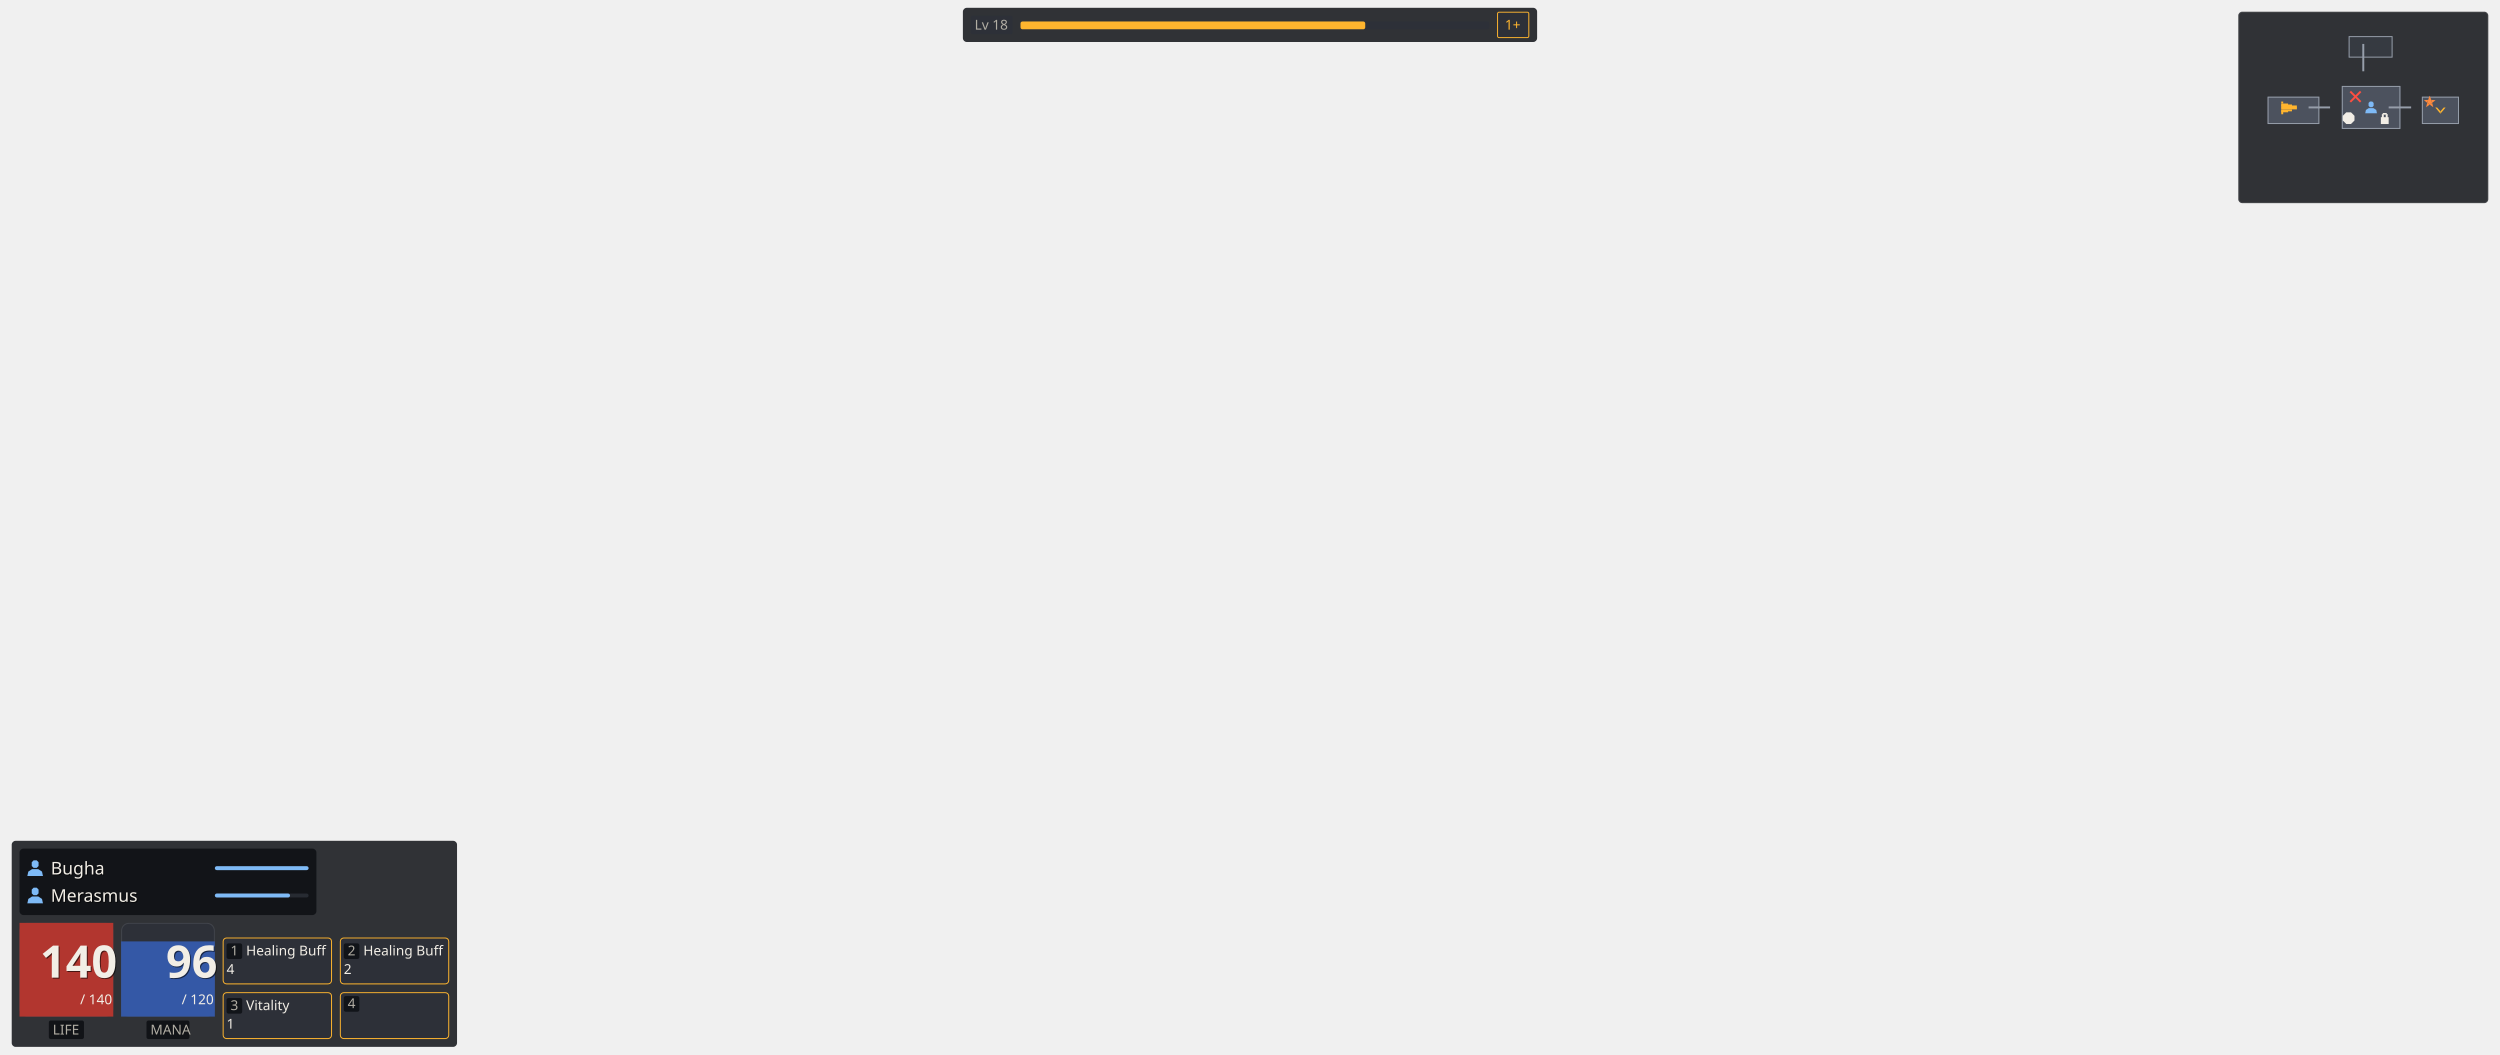
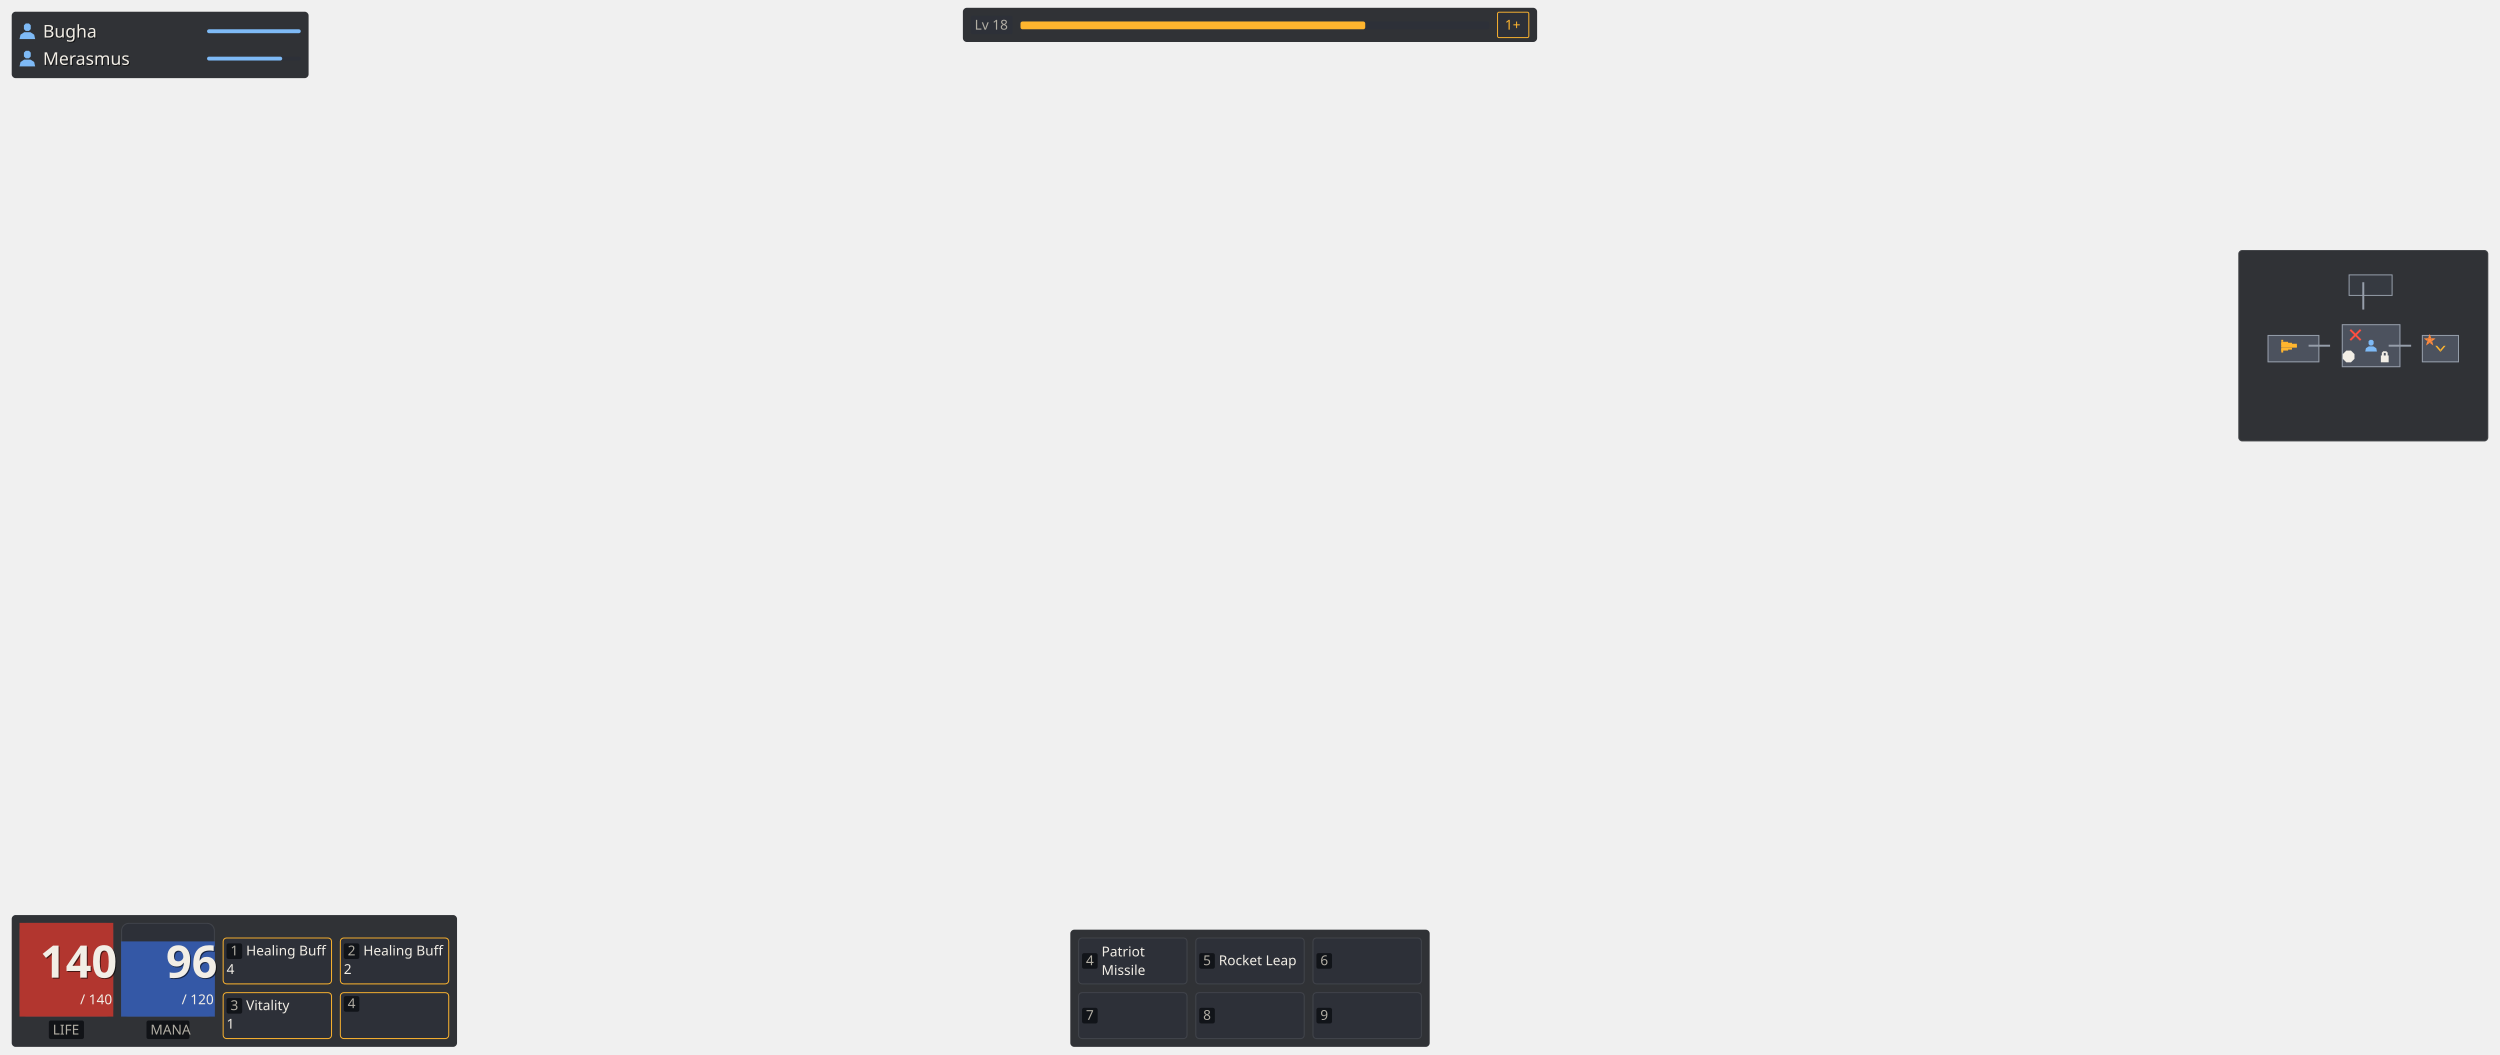
<svg xmlns="http://www.w3.org/2000/svg" width="2560" height="1080" viewBox="0 0 2560 1080" data-scale="1">
-   <rect x="12" y="861" width="456" height="211" rx="4" fill="#0d0f13" fill-opacity="0.84" data-e="1" />
-   <rect x="20" y="869" width="304" height="68" rx="4" fill="#0d0f13" fill-opacity="0.84" data-e="4" />
-   <polygon points="34.4,881 37.6,881 39.5,882.9 39.5,886.8 37.6,888.7 34.4,888.7 32.5,886.8 32.5,882.9" fill="#7ebaf6" data-e="7" />
-   <polygon points="32.8,890 39.2,890 43,892.5 44,897 28,897 29,892.5" fill="#7ebaf6" data-e="7" />
-   <text x="53" y="896.45" font-family="IBM Plex Sans" font-size="18" font-weight="400" fill="#000000" fill-opacity="0.6" xml:space="preserve" data-e="8">Bugha</text>
-   <text x="52" y="895.45" font-family="IBM Plex Sans" font-size="18" font-weight="400" fill="#f2eee6" xml:space="preserve" data-e="8">Bugha</text>
-   <rect x="220" y="887" width="96" height="4" rx="2" fill="#2c3038" fill-opacity="0.82" data-e="9" />
-   <rect x="220" y="887" width="96" height="4" rx="2" fill="#7ebaf6" data-e="10" />
-   <polygon points="34.4,909 37.6,909 39.5,910.9 39.5,914.8 37.6,916.7 34.4,916.7 32.5,914.8 32.5,910.9" fill="#7ebaf6" data-e="13" />
-   <polygon points="32.8,918 39.2,918 43,920.5 44,925 28,925 29,920.5" fill="#7ebaf6" data-e="13" />
-   <text x="53" y="924.45" font-family="IBM Plex Sans" font-size="18" font-weight="400" fill="#000000" fill-opacity="0.6" xml:space="preserve" data-e="14">Merasmus</text>
-   <text x="52" y="923.45" font-family="IBM Plex Sans" font-size="18" font-weight="400" fill="#f2eee6" xml:space="preserve" data-e="14">Merasmus</text>
-   <rect x="220" y="915" width="96" height="4" rx="2" fill="#2c3038" fill-opacity="0.82" data-e="15" />
-   <rect x="220" y="915" width="77" height="4" rx="2" fill="#7ebaf6" data-e="16" />
-   <rect x="20" y="945" width="96" height="96" rx="8" fill="#2c3038" fill-opacity="0.82" data-e="21" />
-   <rect x="20.5" y="945.5" width="95" height="95" rx="7.5" fill="none" stroke="#ffffff" stroke-opacity="0.1" stroke-width="1" data-e="21" />
+   <rect x="12" y="937" width="456" height="135" rx="4" fill="#0d0f13" fill-opacity="0.84" data-e="1" />
+   <rect x="20" y="945" width="96" height="96" rx="8" fill="#2c3038" fill-opacity="0.82" data-e="7" />
+   <rect x="20.5" y="945.5" width="95" height="95" rx="7.5" fill="none" stroke="#ffffff" stroke-opacity="0.1" stroke-width="1" data-e="7" />
  <clipPath id="c0">
    <rect x="20" y="945" width="96" height="96" />
  </clipPath>
-   <g clip-path="url(#c0)" data-e="22">
-     <rect x="20" y="945" width="96" height="96" fill="#b2362f" data-e="23" />
+   <g clip-path="url(#c0)" data-e="8">
+     <rect x="20" y="945" width="96" height="96" fill="#b2362f" data-e="9" />
  </g>
-   <text x="42" y="1002.15" font-family="IBM Plex Sans Condensed" font-size="46" font-weight="700" fill="#000000" fill-opacity="0.6" xml:space="preserve" data-e="25">140</text>
-   <text x="41" y="1001.15" font-family="IBM Plex Sans Condensed" font-size="46" font-weight="700" fill="#f2eee6" xml:space="preserve" data-e="25">140</text>
-   <text x="82" y="1028.35" font-family="IBM Plex Sans" font-size="14" font-weight="400" fill="#f2eee6" xml:space="preserve" data-e="26">/ 140</text>
-   <rect x="50" y="1045" width="36" height="19" rx="2" fill="#111317" data-e="27" />
-   <text x="54" y="1059.35" font-family="IBM Plex Sans Condensed" font-size="14" font-weight="500" fill="#b2aea4" xml:space="preserve" data-e="28">LIFE</text>
-   <rect x="124" y="945" width="96" height="96" rx="8" fill="#2c3038" fill-opacity="0.82" data-e="30" />
-   <rect x="124.5" y="945.5" width="95" height="95" rx="7.5" fill="none" stroke="#ffffff" stroke-opacity="0.1" stroke-width="1" data-e="30" />
+   <text x="42" y="1002.15" font-family="IBM Plex Sans Condensed" font-size="46" font-weight="700" fill="#000000" fill-opacity="0.6" xml:space="preserve" data-e="11">140</text>
+   <text x="41" y="1001.15" font-family="IBM Plex Sans Condensed" font-size="46" font-weight="700" fill="#f2eee6" xml:space="preserve" data-e="11">140</text>
+   <text x="82" y="1028.35" font-family="IBM Plex Sans" font-size="14" font-weight="400" fill="#f2eee6" xml:space="preserve" data-e="12">/ 140</text>
+   <rect x="50" y="1045" width="36" height="19" rx="2" fill="#111317" data-e="13" />
+   <text x="54" y="1059.35" font-family="IBM Plex Sans Condensed" font-size="14" font-weight="500" fill="#b2aea4" xml:space="preserve" data-e="14">LIFE</text>
+   <rect x="124" y="945" width="96" height="96" rx="8" fill="#2c3038" fill-opacity="0.82" data-e="16" />
+   <rect x="124.5" y="945.5" width="95" height="95" rx="7.5" fill="none" stroke="#ffffff" stroke-opacity="0.1" stroke-width="1" data-e="16" />
  <clipPath id="c1">
    <rect x="124" y="945" width="96" height="96" />
  </clipPath>
-   <g clip-path="url(#c1)" data-e="31">
-     <rect x="124" y="964" width="96" height="77" fill="#3458a6" data-e="32" />
+   <g clip-path="url(#c1)" data-e="17">
+     <rect x="124" y="964" width="96" height="77" fill="#3458a6" data-e="18" />
  </g>
-   <text x="171" y="1002.15" font-family="IBM Plex Sans Condensed" font-size="46" font-weight="700" fill="#000000" fill-opacity="0.6" xml:space="preserve" data-e="34">96</text>
-   <text x="170" y="1001.15" font-family="IBM Plex Sans Condensed" font-size="46" font-weight="700" fill="#f2eee6" xml:space="preserve" data-e="34">96</text>
-   <text x="186" y="1028.35" font-family="IBM Plex Sans" font-size="14" font-weight="400" fill="#f2eee6" xml:space="preserve" data-e="35">/ 120</text>
-   <rect x="150" y="1045" width="44" height="19" rx="2" fill="#111317" data-e="36" />
-   <text x="154" y="1059.35" font-family="IBM Plex Sans Condensed" font-size="14" font-weight="500" fill="#b2aea4" xml:space="preserve" data-e="37">MANA</text>
-   <rect x="228" y="960" width="112" height="48" rx="4" fill="#2c3038" fill-opacity="0.82" data-e="40" />
-   <rect x="228.5" y="960.5" width="111" height="47" rx="3.5" fill="none" stroke="#ffb52e" stroke-width="1" data-e="40" />
-   <rect x="232" y="966" width="16" height="16" rx="2" fill="#0d0f13" fill-opacity="0.84" data-e="43" />
-   <text x="236" y="978.35" font-family="IBM Plex Sans" font-size="14" font-weight="400" fill="#b2aea4" xml:space="preserve" data-e="44">1</text>
-   <text x="252" y="978.35" font-family="IBM Plex Sans" font-size="14" font-weight="400" fill="#f2eee6" xml:space="preserve" data-e="45">Healing Buff</text>
-   <text x="232" y="997.35" font-family="IBM Plex Sans Condensed" font-size="14" font-weight="500" fill="#f2eee6" xml:space="preserve" data-e="47">4</text>
-   <rect x="348" y="960" width="112" height="48" rx="4" fill="#2c3038" fill-opacity="0.82" data-e="48" />
-   <rect x="348.5" y="960.5" width="111" height="47" rx="3.5" fill="none" stroke="#ffb52e" stroke-width="1" data-e="48" />
-   <rect x="352" y="966" width="16" height="16" rx="2" fill="#0d0f13" fill-opacity="0.84" data-e="51" />
-   <text x="356" y="978.35" font-family="IBM Plex Sans" font-size="14" font-weight="400" fill="#b2aea4" xml:space="preserve" data-e="52">2</text>
-   <text x="372" y="978.35" font-family="IBM Plex Sans" font-size="14" font-weight="400" fill="#f2eee6" xml:space="preserve" data-e="53">Healing Buff</text>
-   <text x="352" y="997.35" font-family="IBM Plex Sans Condensed" font-size="14" font-weight="500" fill="#f2eee6" xml:space="preserve" data-e="55">2</text>
-   <rect x="228" y="1016" width="112" height="48" rx="4" fill="#2c3038" fill-opacity="0.82" data-e="56" />
-   <rect x="228.5" y="1016.5" width="111" height="47" rx="3.5" fill="none" stroke="#ffb52e" stroke-width="1" data-e="56" />
-   <rect x="232" y="1022" width="16" height="16" rx="2" fill="#0d0f13" fill-opacity="0.84" data-e="59" />
-   <text x="236" y="1034.35" font-family="IBM Plex Sans" font-size="14" font-weight="400" fill="#b2aea4" xml:space="preserve" data-e="60">3</text>
-   <text x="252" y="1034.35" font-family="IBM Plex Sans" font-size="14" font-weight="400" fill="#f2eee6" xml:space="preserve" data-e="61">Vitality</text>
-   <text x="232" y="1053.35" font-family="IBM Plex Sans Condensed" font-size="14" font-weight="500" fill="#f2eee6" xml:space="preserve" data-e="63">1</text>
-   <rect x="348" y="1016" width="112" height="48" rx="4" fill="#2c3038" fill-opacity="0.82" data-e="64" />
-   <rect x="348.5" y="1016.5" width="111" height="47" rx="3.5" fill="none" stroke="#ffb52e" stroke-width="1" data-e="64" />
-   <rect x="352" y="1020" width="16" height="16" rx="2" fill="#0d0f13" fill-opacity="0.84" data-e="67" />
-   <text x="356" y="1032.35" font-family="IBM Plex Sans" font-size="14" font-weight="400" fill="#b2aea4" xml:space="preserve" data-e="68">4</text>
-   <rect x="986" y="8" width="588" height="35" rx="4" fill="#0d0f13" fill-opacity="0.84" data-e="71" />
-   <rect x="994" y="16" width="43" height="19" rx="2" fill="#2c3038" fill-opacity="0.82" data-e="72" />
-   <text x="998" y="30.35" font-family="IBM Plex Sans" font-size="14" font-weight="400" fill="#b2aea4" xml:space="preserve" data-e="73">Lv 18</text>
-   <rect x="1045" y="22" width="480" height="8" rx="2" fill="#2c3038" fill-opacity="0.82" data-e="74" />
-   <rect x="1045" y="22" width="353" height="8" rx="2" fill="#ffb52e" data-e="75" />
-   <rect x="1533" y="12" width="33" height="27" rx="2" fill="#2c3038" fill-opacity="0.82" data-e="76" />
-   <rect x="1533.5" y="12.5" width="32" height="26" rx="1.5" fill="none" stroke="#ffb52e" stroke-width="1" data-e="76" />
-   <text x="1541" y="30.35" font-family="IBM Plex Sans" font-size="14" font-weight="400" fill="#ffb52e" xml:space="preserve" data-e="77">1+</text>
-   <rect x="2292" y="12" width="256" height="196" rx="4" fill="#0d0f13" fill-opacity="0.84" data-e="82" />
-   <rect x="2292.5" y="12.5" width="255" height="195" rx="3.5" fill="none" stroke="#ffffff" stroke-opacity="0.1" stroke-width="1" data-e="82" />
+   <text x="171" y="1002.15" font-family="IBM Plex Sans Condensed" font-size="46" font-weight="700" fill="#000000" fill-opacity="0.6" xml:space="preserve" data-e="20">96</text>
+   <text x="170" y="1001.15" font-family="IBM Plex Sans Condensed" font-size="46" font-weight="700" fill="#f2eee6" xml:space="preserve" data-e="20">96</text>
+   <text x="186" y="1028.35" font-family="IBM Plex Sans" font-size="14" font-weight="400" fill="#f2eee6" xml:space="preserve" data-e="21">/ 120</text>
+   <rect x="150" y="1045" width="44" height="19" rx="2" fill="#111317" data-e="22" />
+   <text x="154" y="1059.35" font-family="IBM Plex Sans Condensed" font-size="14" font-weight="500" fill="#b2aea4" xml:space="preserve" data-e="23">MANA</text>
+   <rect x="228" y="960" width="112" height="48" rx="4" fill="#2c3038" fill-opacity="0.82" data-e="26" />
+   <rect x="228.5" y="960.5" width="111" height="47" rx="3.5" fill="none" stroke="#ffb52e" stroke-width="1" data-e="26" />
+   <rect x="232" y="966" width="16" height="16" rx="2" fill="#0d0f13" fill-opacity="0.84" data-e="29" />
+   <text x="236" y="978.35" font-family="IBM Plex Sans" font-size="14" font-weight="400" fill="#b2aea4" xml:space="preserve" data-e="30">1</text>
+   <text x="252" y="978.35" font-family="IBM Plex Sans" font-size="14" font-weight="400" fill="#f2eee6" xml:space="preserve" data-e="31">Healing Buff</text>
+   <text x="232" y="997.35" font-family="IBM Plex Sans Condensed" font-size="14" font-weight="500" fill="#f2eee6" xml:space="preserve" data-e="33">4</text>
+   <rect x="348" y="960" width="112" height="48" rx="4" fill="#2c3038" fill-opacity="0.82" data-e="34" />
+   <rect x="348.5" y="960.5" width="111" height="47" rx="3.5" fill="none" stroke="#ffb52e" stroke-width="1" data-e="34" />
+   <rect x="352" y="966" width="16" height="16" rx="2" fill="#0d0f13" fill-opacity="0.84" data-e="37" />
+   <text x="356" y="978.35" font-family="IBM Plex Sans" font-size="14" font-weight="400" fill="#b2aea4" xml:space="preserve" data-e="38">2</text>
+   <text x="372" y="978.35" font-family="IBM Plex Sans" font-size="14" font-weight="400" fill="#f2eee6" xml:space="preserve" data-e="39">Healing Buff</text>
+   <text x="352" y="997.35" font-family="IBM Plex Sans Condensed" font-size="14" font-weight="500" fill="#f2eee6" xml:space="preserve" data-e="41">2</text>
+   <rect x="228" y="1016" width="112" height="48" rx="4" fill="#2c3038" fill-opacity="0.82" data-e="42" />
+   <rect x="228.5" y="1016.5" width="111" height="47" rx="3.5" fill="none" stroke="#ffb52e" stroke-width="1" data-e="42" />
+   <rect x="232" y="1022" width="16" height="16" rx="2" fill="#0d0f13" fill-opacity="0.84" data-e="45" />
+   <text x="236" y="1034.35" font-family="IBM Plex Sans" font-size="14" font-weight="400" fill="#b2aea4" xml:space="preserve" data-e="46">3</text>
+   <text x="252" y="1034.35" font-family="IBM Plex Sans" font-size="14" font-weight="400" fill="#f2eee6" xml:space="preserve" data-e="47">Vitality</text>
+   <text x="232" y="1053.35" font-family="IBM Plex Sans Condensed" font-size="14" font-weight="500" fill="#f2eee6" xml:space="preserve" data-e="49">1</text>
+   <rect x="348" y="1016" width="112" height="48" rx="4" fill="#2c3038" fill-opacity="0.82" data-e="50" />
+   <rect x="348.5" y="1016.5" width="111" height="47" rx="3.5" fill="none" stroke="#ffb52e" stroke-width="1" data-e="50" />
+   <rect x="352" y="1020" width="16" height="16" rx="2" fill="#0d0f13" fill-opacity="0.84" data-e="53" />
+   <text x="356" y="1032.35" font-family="IBM Plex Sans" font-size="14" font-weight="400" fill="#b2aea4" xml:space="preserve" data-e="54">4</text>
+   <rect x="986" y="8" width="588" height="35" rx="4" fill="#0d0f13" fill-opacity="0.84" data-e="57" />
+   <rect x="994" y="16" width="43" height="19" rx="2" fill="#2c3038" fill-opacity="0.82" data-e="58" />
+   <text x="998" y="30.35" font-family="IBM Plex Sans" font-size="14" font-weight="400" fill="#b2aea4" xml:space="preserve" data-e="59">Lv 18</text>
+   <rect x="1045" y="22" width="480" height="8" rx="2" fill="#2c3038" fill-opacity="0.82" data-e="60" />
+   <rect x="1045" y="22" width="353" height="8" rx="2" fill="#ffb52e" data-e="61" />
+   <rect x="1533" y="12" width="33" height="27" rx="2" fill="#2c3038" fill-opacity="0.82" data-e="62" />
+   <rect x="1533.5" y="12.5" width="32" height="26" rx="1.5" fill="none" stroke="#ffb52e" stroke-width="1" data-e="62" />
+   <text x="1541" y="30.35" font-family="IBM Plex Sans" font-size="14" font-weight="400" fill="#ffb52e" xml:space="preserve" data-e="63">1+</text>
+   <rect x="1096" y="952" width="368" height="120" rx="4" fill="#0d0f13" fill-opacity="0.84" data-e="65" />
+   <rect x="1104" y="960" width="112" height="48" rx="4" fill="#2c3038" fill-opacity="0.82" data-e="68" />
+   <rect x="1104.5" y="960.5" width="111" height="47" rx="3.5" fill="none" stroke="#ffffff" stroke-opacity="0.1" stroke-width="1" data-e="68" />
+   <rect x="1108" y="976" width="16" height="16" rx="2" fill="#0d0f13" fill-opacity="0.84" data-e="70" />
+   <text x="1112" y="988.35" font-family="IBM Plex Sans" font-size="14" font-weight="400" fill="#b2aea4" xml:space="preserve" data-e="71">4</text>
+   <text x="1128" y="979.35" font-family="IBM Plex Sans" font-size="14" font-weight="400" fill="#f2eee6" xml:space="preserve" data-e="72">Patriot</text>
+   <text x="1128" y="998.35" font-family="IBM Plex Sans" font-size="14" font-weight="400" fill="#f2eee6" xml:space="preserve" data-e="72">Missile</text>
+   <rect x="1224" y="960" width="112" height="48" rx="4" fill="#2c3038" fill-opacity="0.82" data-e="73" />
+   <rect x="1224.5" y="960.5" width="111" height="47" rx="3.5" fill="none" stroke="#ffffff" stroke-opacity="0.1" stroke-width="1" data-e="73" />
+   <rect x="1228" y="976" width="16" height="16" rx="2" fill="#0d0f13" fill-opacity="0.84" data-e="75" />
+   <text x="1232" y="988.35" font-family="IBM Plex Sans" font-size="14" font-weight="400" fill="#b2aea4" xml:space="preserve" data-e="76">5</text>
+   <text x="1248" y="988.35" font-family="IBM Plex Sans" font-size="14" font-weight="400" fill="#f2eee6" xml:space="preserve" data-e="77">Rocket Leap</text>
+   <rect x="1344" y="960" width="112" height="48" rx="4" fill="#2c3038" fill-opacity="0.82" data-e="78" />
+   <rect x="1344.5" y="960.5" width="111" height="47" rx="3.5" fill="none" stroke="#ffffff" stroke-opacity="0.1" stroke-width="1" data-e="78" />
+   <rect x="1348" y="976" width="16" height="16" rx="2" fill="#0d0f13" fill-opacity="0.84" data-e="80" />
+   <text x="1352" y="988.35" font-family="IBM Plex Sans" font-size="14" font-weight="400" fill="#b2aea4" xml:space="preserve" data-e="81">6</text>
+   <rect x="1104" y="1016" width="112" height="48" rx="4" fill="#2c3038" fill-opacity="0.82" data-e="82" />
+   <rect x="1104.5" y="1016.5" width="111" height="47" rx="3.5" fill="none" stroke="#ffffff" stroke-opacity="0.1" stroke-width="1" data-e="82" />
+   <rect x="1108" y="1032" width="16" height="16" rx="2" fill="#0d0f13" fill-opacity="0.84" data-e="84" />
+   <text x="1112" y="1044.35" font-family="IBM Plex Sans" font-size="14" font-weight="400" fill="#b2aea4" xml:space="preserve" data-e="85">7</text>
+   <rect x="1224" y="1016" width="112" height="48" rx="4" fill="#2c3038" fill-opacity="0.82" data-e="86" />
+   <rect x="1224.5" y="1016.5" width="111" height="47" rx="3.5" fill="none" stroke="#ffffff" stroke-opacity="0.1" stroke-width="1" data-e="86" />
+   <rect x="1228" y="1032" width="16" height="16" rx="2" fill="#0d0f13" fill-opacity="0.84" data-e="88" />
+   <text x="1232" y="1044.35" font-family="IBM Plex Sans" font-size="14" font-weight="400" fill="#b2aea4" xml:space="preserve" data-e="89">8</text>
+   <rect x="1344" y="1016" width="112" height="48" rx="4" fill="#2c3038" fill-opacity="0.82" data-e="90" />
+   <rect x="1344.5" y="1016.5" width="111" height="47" rx="3.5" fill="none" stroke="#ffffff" stroke-opacity="0.1" stroke-width="1" data-e="90" />
+   <rect x="1348" y="1032" width="16" height="16" rx="2" fill="#0d0f13" fill-opacity="0.84" data-e="92" />
+   <text x="1352" y="1044.35" font-family="IBM Plex Sans" font-size="14" font-weight="400" fill="#b2aea4" xml:space="preserve" data-e="93">9</text>
+   <rect x="12" y="12" width="304" height="68" rx="4" fill="#0d0f13" fill-opacity="0.84" data-e="96" />
+   <polygon points="26.4,24 29.6,24 31.5,25.9 31.5,29.8 29.6,31.7 26.4,31.7 24.5,29.8 24.5,25.9" fill="#7ebaf6" data-e="99" />
+   <polygon points="24.8,33 31.2,33 35,35.5 36,40 20,40 21,35.5" fill="#7ebaf6" data-e="99" />
+   <text x="45" y="39.45" font-family="IBM Plex Sans" font-size="18" font-weight="400" fill="#000000" fill-opacity="0.6" xml:space="preserve" data-e="100">Bugha</text>
+   <text x="44" y="38.45" font-family="IBM Plex Sans" font-size="18" font-weight="400" fill="#f2eee6" xml:space="preserve" data-e="100">Bugha</text>
+   <rect x="212" y="30" width="96" height="4" rx="2" fill="#2c3038" fill-opacity="0.82" data-e="101" />
+   <rect x="212" y="30" width="96" height="4" rx="2" fill="#7ebaf6" data-e="102" />
+   <polygon points="26.4,52 29.6,52 31.5,53.9 31.5,57.8 29.6,59.7 26.4,59.7 24.5,57.8 24.5,53.9" fill="#7ebaf6" data-e="105" />
+   <polygon points="24.8,61 31.2,61 35,63.5 36,68 20,68 21,63.5" fill="#7ebaf6" data-e="105" />
+   <text x="45" y="67.45" font-family="IBM Plex Sans" font-size="18" font-weight="400" fill="#000000" fill-opacity="0.6" xml:space="preserve" data-e="106">Merasmus</text>
+   <text x="44" y="66.45" font-family="IBM Plex Sans" font-size="18" font-weight="400" fill="#f2eee6" xml:space="preserve" data-e="106">Merasmus</text>
+   <rect x="212" y="58" width="96" height="4" rx="2" fill="#2c3038" fill-opacity="0.82" data-e="107" />
+   <rect x="212" y="58" width="77" height="4" rx="2" fill="#7ebaf6" data-e="108" />
+   <rect x="2292" y="256" width="256" height="196" rx="4" fill="#0d0f13" fill-opacity="0.84" data-e="112" />
+   <rect x="2292.5" y="256.5" width="255" height="195" rx="3.5" fill="none" stroke="#ffffff" stroke-opacity="0.1" stroke-width="1" data-e="112" />
  <clipPath id="c2">
-     <rect x="2300" y="20" width="240" height="180" />
+     <rect x="2300" y="264" width="240" height="180" />
  </clipPath>
-   <g clip-path="url(#c2)" data-e="84">
-     <rect x="2322" y="99" width="53" height="28" fill="#606a7a" fill-opacity="0.59" data-e="85" />
-     <rect x="2322.5" y="99.5" width="52" height="27" fill="none" stroke="#969eaa" stroke-width="1" data-e="85" />
-     <rect x="2398" y="88" width="60" height="44" fill="#606a7a" fill-opacity="0.59" data-e="86" />
-     <rect x="2398.5" y="88.5" width="59" height="43" fill="none" stroke="#969eaa" stroke-width="1" data-e="86" />
-     <rect x="2480" y="99" width="38" height="28" fill="#606a7a" fill-opacity="0.59" data-e="87" />
-     <rect x="2480.5" y="99.5" width="37" height="27" fill="none" stroke="#969eaa" stroke-width="1" data-e="87" />
-     <rect x="2405" y="37" width="45" height="22" fill="#404650" fill-opacity="0.43" data-e="88" />
-     <rect x="2405.5" y="37.5" width="44" height="21" fill="none" stroke="#969eaa" stroke-width="1" data-e="88" />
-     <rect x="2364" y="109" width="22" height="2" fill="#969eaa" data-e="90" />
-     <rect x="2446" y="109" width="23" height="2" fill="#969eaa" data-e="92" />
-     <rect x="2419" y="45" width="2" height="28" fill="#969eaa" data-e="94" />
-     <polygon points="2493.7,110.1 2495.6,110.1 2499,114 2499,116.4" fill="#ffb52e" data-e="96" />
-     <polygon points="2499,114 2502.4,110.1 2504.3,110.1 2499,116.4" fill="#ffb52e" data-e="96" />
-     <polygon points="2407.4,93 2418,103.6 2416.6,105 2406,94.4" fill="#ff4e40" data-e="98" />
-     <polygon points="2416.6,93 2418,94.4 2407.4,105 2406,103.6" fill="#ff4e40" data-e="98" />
-     <polygon points="2486.4,102.3 2489.6,102.3 2490.5,105.3 2488,107.1 2485.5,105.3" fill="#ff8a3d" data-e="100" />
-     <polygon points="2488,98 2489.6,102.3 2486.4,102.3" fill="#ff8a3d" data-e="100" />
-     <polygon points="2494,102.6 2490.5,105.3 2489.6,102.3" fill="#ff8a3d" data-e="100" />
-     <polygon points="2491.7,109.8 2488,107.1 2490.5,105.3" fill="#ff8a3d" data-e="100" />
-     <polygon points="2484.3,109.8 2485.5,105.3 2488,107.1" fill="#ff8a3d" data-e="100" />
-     <polygon points="2482,102.6 2486.4,102.3 2485.5,105.3" fill="#ff8a3d" data-e="100" />
-     <rect x="2438" y="120" width="8" height="7" fill="#f2eee6" data-e="102" />
-     <rect x="2439" y="117" width="2" height="4" fill="#f2eee6" data-e="102" />
-     <rect x="2443" y="117" width="2" height="4" fill="#f2eee6" data-e="102" />
-     <polygon points="2439.1,117.4 2440.3,115.7 2443.7,115.7 2444.9,117.4 2443.4,117.4 2440.6,117.4" fill="#f2eee6" data-e="102" />
-     <polygon points="2402.6,115 2407.4,115 2411,118.6 2411,123.4 2407.4,127 2402.6,127 2399,123.4 2399,118.6" fill="#f2eee6" data-e="104" />
-     <polygon points="2426.8,104 2429.2,104 2430.6,105.4 2430.6,108.3 2429.2,109.8 2426.8,109.8 2425.4,108.3 2425.4,105.4" fill="#7ebaf6" data-e="106" />
-     <polygon points="2425.6,110.7 2430.4,110.7 2433.3,112.6 2434,116 2422,116 2422.7,112.6" fill="#7ebaf6" data-e="106" />
-     <rect x="2336" y="104" width="2" height="2" fill="#ffb52e" data-e="108" />
-     <rect x="2336" y="106" width="7" height="2" fill="#ffb52e" data-e="110" />
-     <rect x="2336" y="107" width="11" height="2" fill="#ffb52e" data-e="112" />
-     <rect x="2336" y="108" width="16" height="3" fill="#ffb52e" data-e="114" />
-     <rect x="2336" y="110" width="16" height="2" fill="#ffb52e" data-e="116" />
-     <rect x="2336" y="112" width="11" height="2" fill="#ffb52e" data-e="118" />
-     <rect x="2336" y="113" width="7" height="2" fill="#ffb52e" data-e="120" />
-     <rect x="2336" y="114" width="2" height="3" fill="#ffb52e" data-e="122" />
+   <g clip-path="url(#c2)" data-e="114">
+     <rect x="2322" y="343" width="53" height="28" fill="#606a7a" fill-opacity="0.59" data-e="115" />
+     <rect x="2322.5" y="343.5" width="52" height="27" fill="none" stroke="#969eaa" stroke-width="1" data-e="115" />
+     <rect x="2398" y="332" width="60" height="44" fill="#606a7a" fill-opacity="0.59" data-e="116" />
+     <rect x="2398.5" y="332.5" width="59" height="43" fill="none" stroke="#969eaa" stroke-width="1" data-e="116" />
+     <rect x="2480" y="343" width="38" height="28" fill="#606a7a" fill-opacity="0.59" data-e="117" />
+     <rect x="2480.5" y="343.5" width="37" height="27" fill="none" stroke="#969eaa" stroke-width="1" data-e="117" />
+     <rect x="2405" y="281" width="45" height="22" fill="#404650" fill-opacity="0.43" data-e="118" />
+     <rect x="2405.5" y="281.5" width="44" height="21" fill="none" stroke="#969eaa" stroke-width="1" data-e="118" />
+     <rect x="2364" y="353" width="22" height="2" fill="#969eaa" data-e="120" />
+     <rect x="2446" y="353" width="23" height="2" fill="#969eaa" data-e="122" />
+     <rect x="2419" y="289" width="2" height="28" fill="#969eaa" data-e="124" />
+     <polygon points="2493.7,354.1 2495.6,354.1 2499,358 2499,360.4" fill="#ffb52e" data-e="126" />
+     <polygon points="2499,358 2502.4,354.1 2504.3,354.1 2499,360.4" fill="#ffb52e" data-e="126" />
+     <polygon points="2407.4,337 2418,347.6 2416.6,349 2406,338.4" fill="#ff4e40" data-e="128" />
+     <polygon points="2416.6,337 2418,338.4 2407.4,349 2406,347.6" fill="#ff4e40" data-e="128" />
+     <polygon points="2486.4,346.3 2489.6,346.3 2490.5,349.3 2488,351.1 2485.5,349.3" fill="#ff8a3d" data-e="130" />
+     <polygon points="2488,342 2489.6,346.3 2486.4,346.3" fill="#ff8a3d" data-e="130" />
+     <polygon points="2494,346.6 2490.5,349.3 2489.6,346.3" fill="#ff8a3d" data-e="130" />
+     <polygon points="2491.7,353.8 2488,351.1 2490.5,349.3" fill="#ff8a3d" data-e="130" />
+     <polygon points="2484.3,353.8 2485.5,349.3 2488,351.1" fill="#ff8a3d" data-e="130" />
+     <polygon points="2482,346.6 2486.4,346.3 2485.5,349.3" fill="#ff8a3d" data-e="130" />
+     <rect x="2438" y="364" width="8" height="7" fill="#f2eee6" data-e="132" />
+     <rect x="2439" y="361" width="2" height="4" fill="#f2eee6" data-e="132" />
+     <rect x="2443" y="361" width="2" height="4" fill="#f2eee6" data-e="132" />
+     <polygon points="2439.1,361.4 2440.3,359.7 2443.7,359.7 2444.9,361.4 2443.4,361.4 2440.6,361.4" fill="#f2eee6" data-e="132" />
+     <polygon points="2402.6,359 2407.4,359 2411,362.6 2411,367.4 2407.4,371 2402.6,371 2399,367.4 2399,362.6" fill="#f2eee6" data-e="134" />
+     <polygon points="2426.8,348 2429.2,348 2430.6,349.4 2430.6,352.3 2429.2,353.8 2426.8,353.8 2425.4,352.3 2425.4,349.4" fill="#7ebaf6" data-e="136" />
+     <polygon points="2425.6,354.7 2430.4,354.7 2433.3,356.6 2434,360 2422,360 2422.7,356.6" fill="#7ebaf6" data-e="136" />
+     <rect x="2336" y="348" width="2" height="2" fill="#ffb52e" data-e="138" />
+     <rect x="2336" y="350" width="7" height="2" fill="#ffb52e" data-e="140" />
+     <rect x="2336" y="351" width="11" height="2" fill="#ffb52e" data-e="142" />
+     <rect x="2336" y="352" width="16" height="3" fill="#ffb52e" data-e="144" />
+     <rect x="2336" y="354" width="16" height="2" fill="#ffb52e" data-e="146" />
+     <rect x="2336" y="356" width="11" height="2" fill="#ffb52e" data-e="148" />
+     <rect x="2336" y="357" width="7" height="2" fill="#ffb52e" data-e="150" />
+     <rect x="2336" y="358" width="2" height="3" fill="#ffb52e" data-e="152" />
  </g>
</svg>
